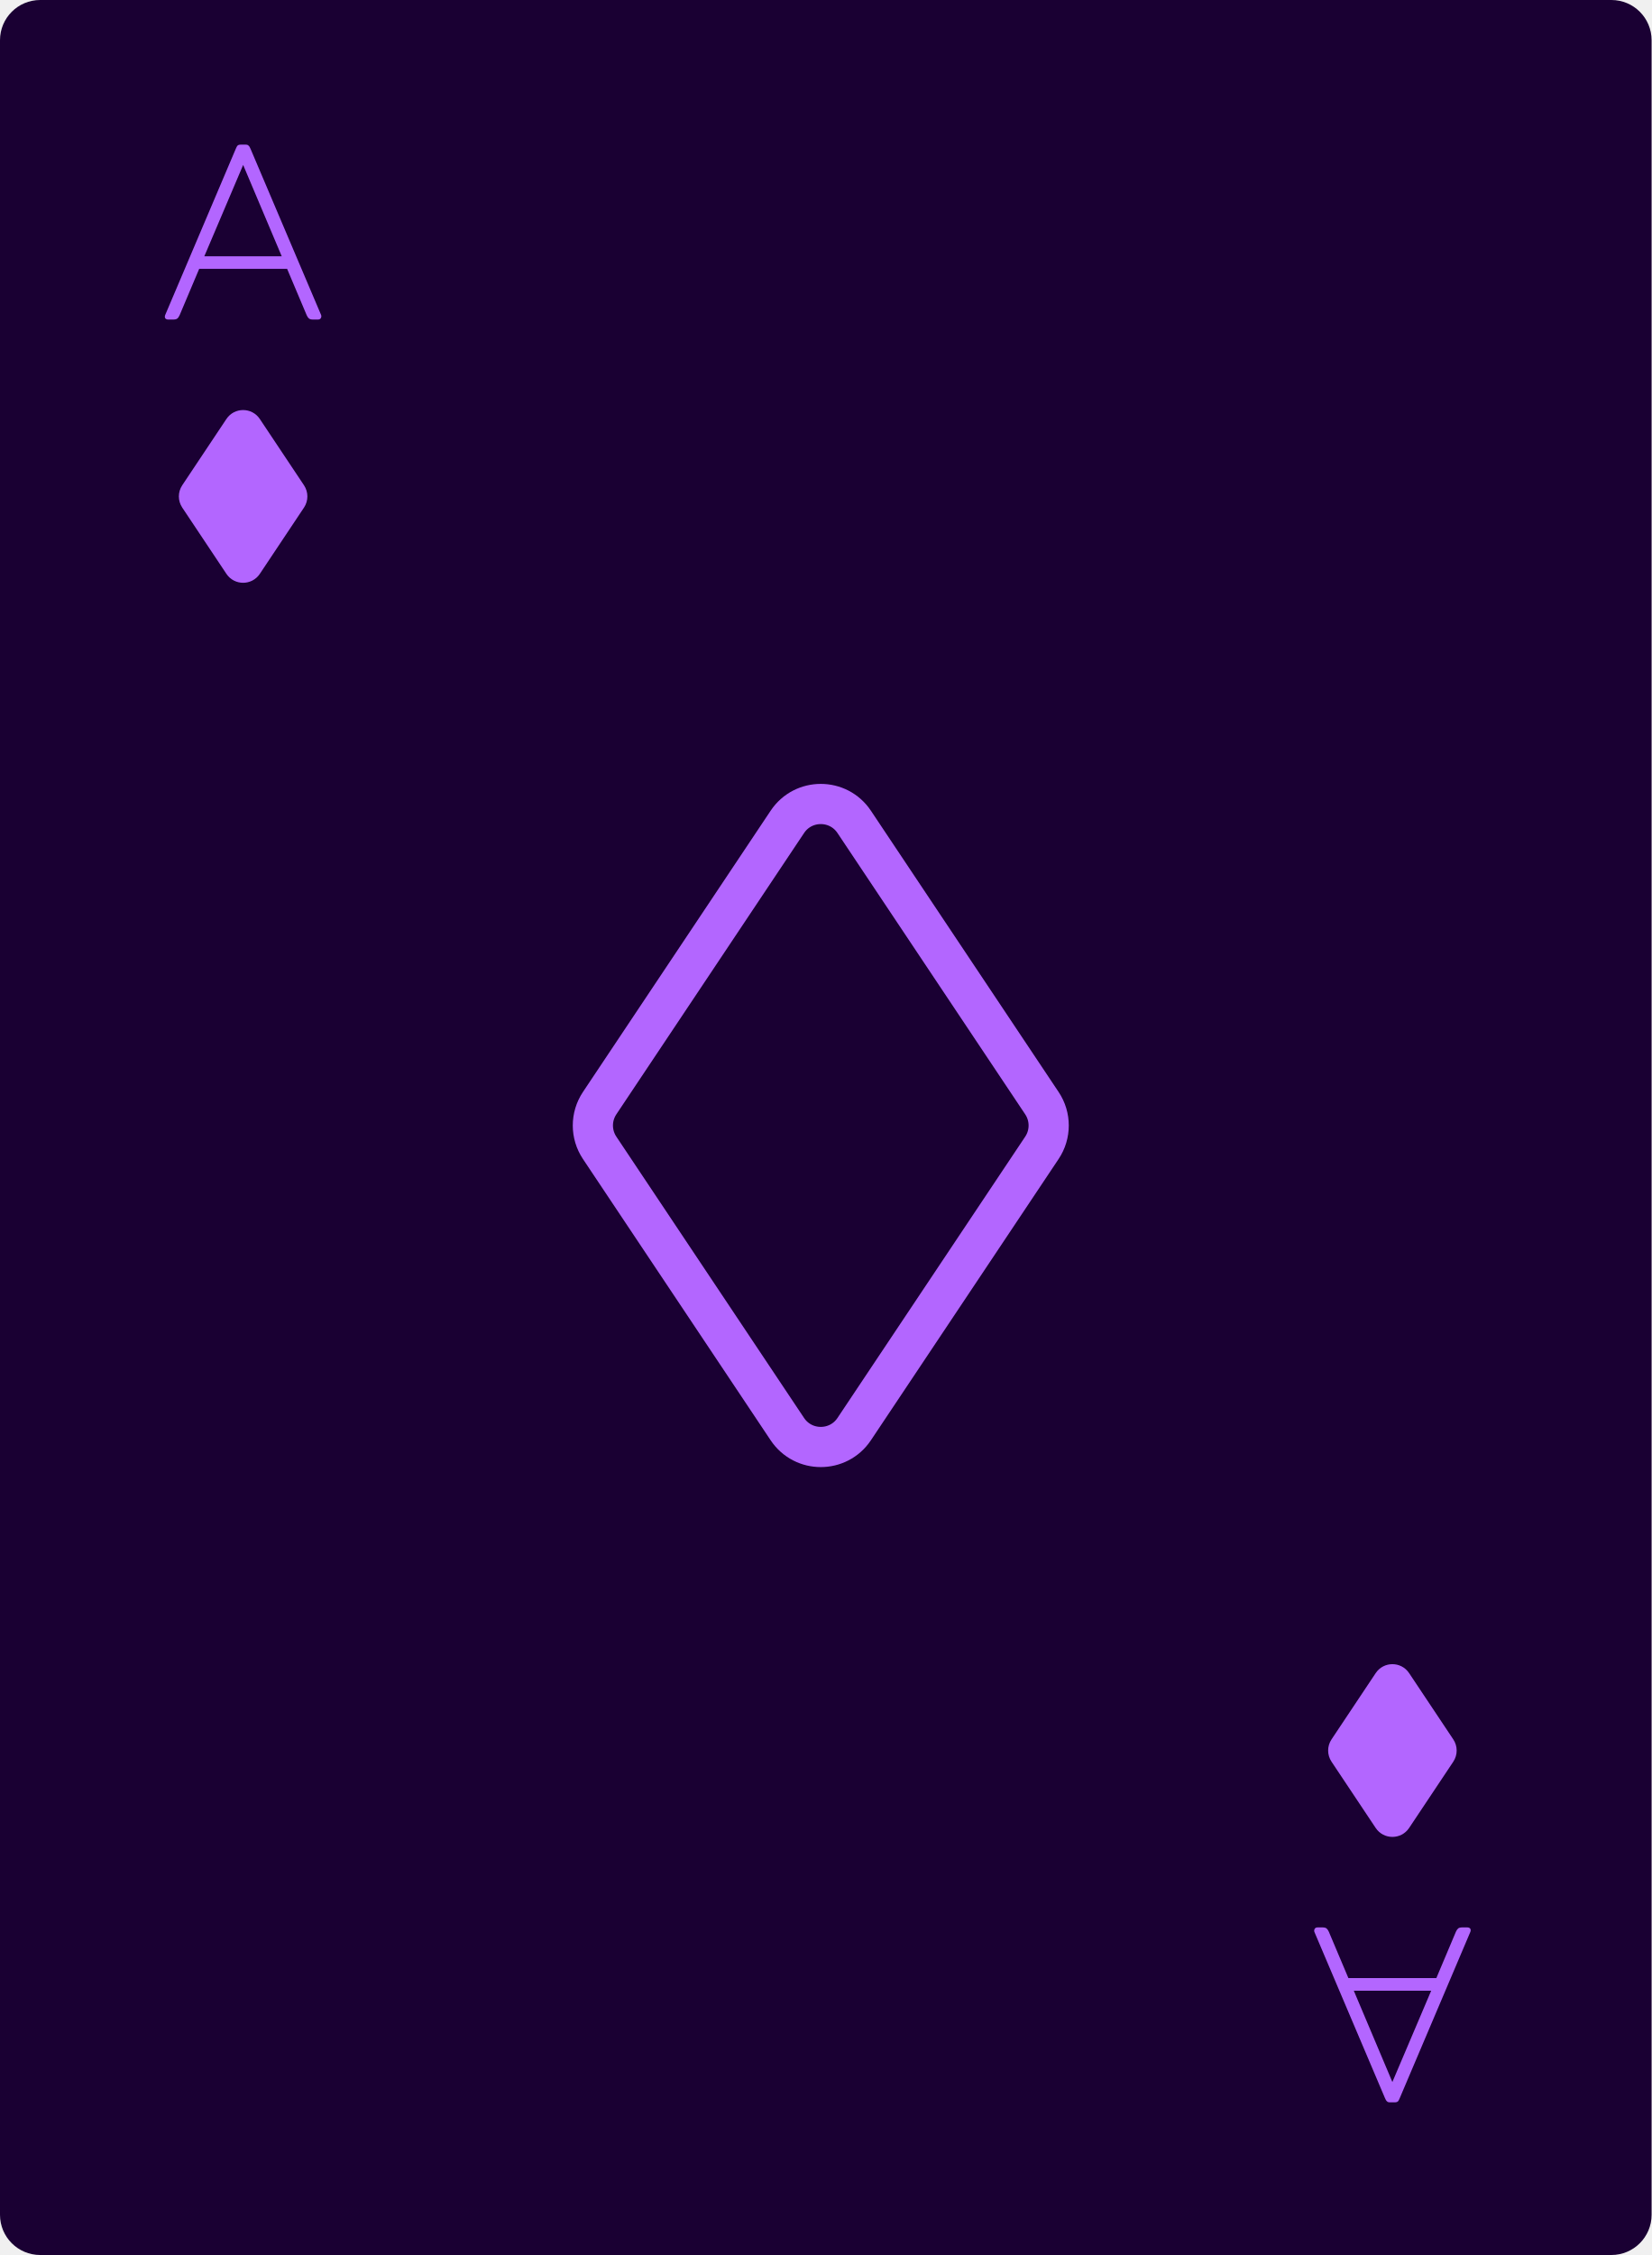
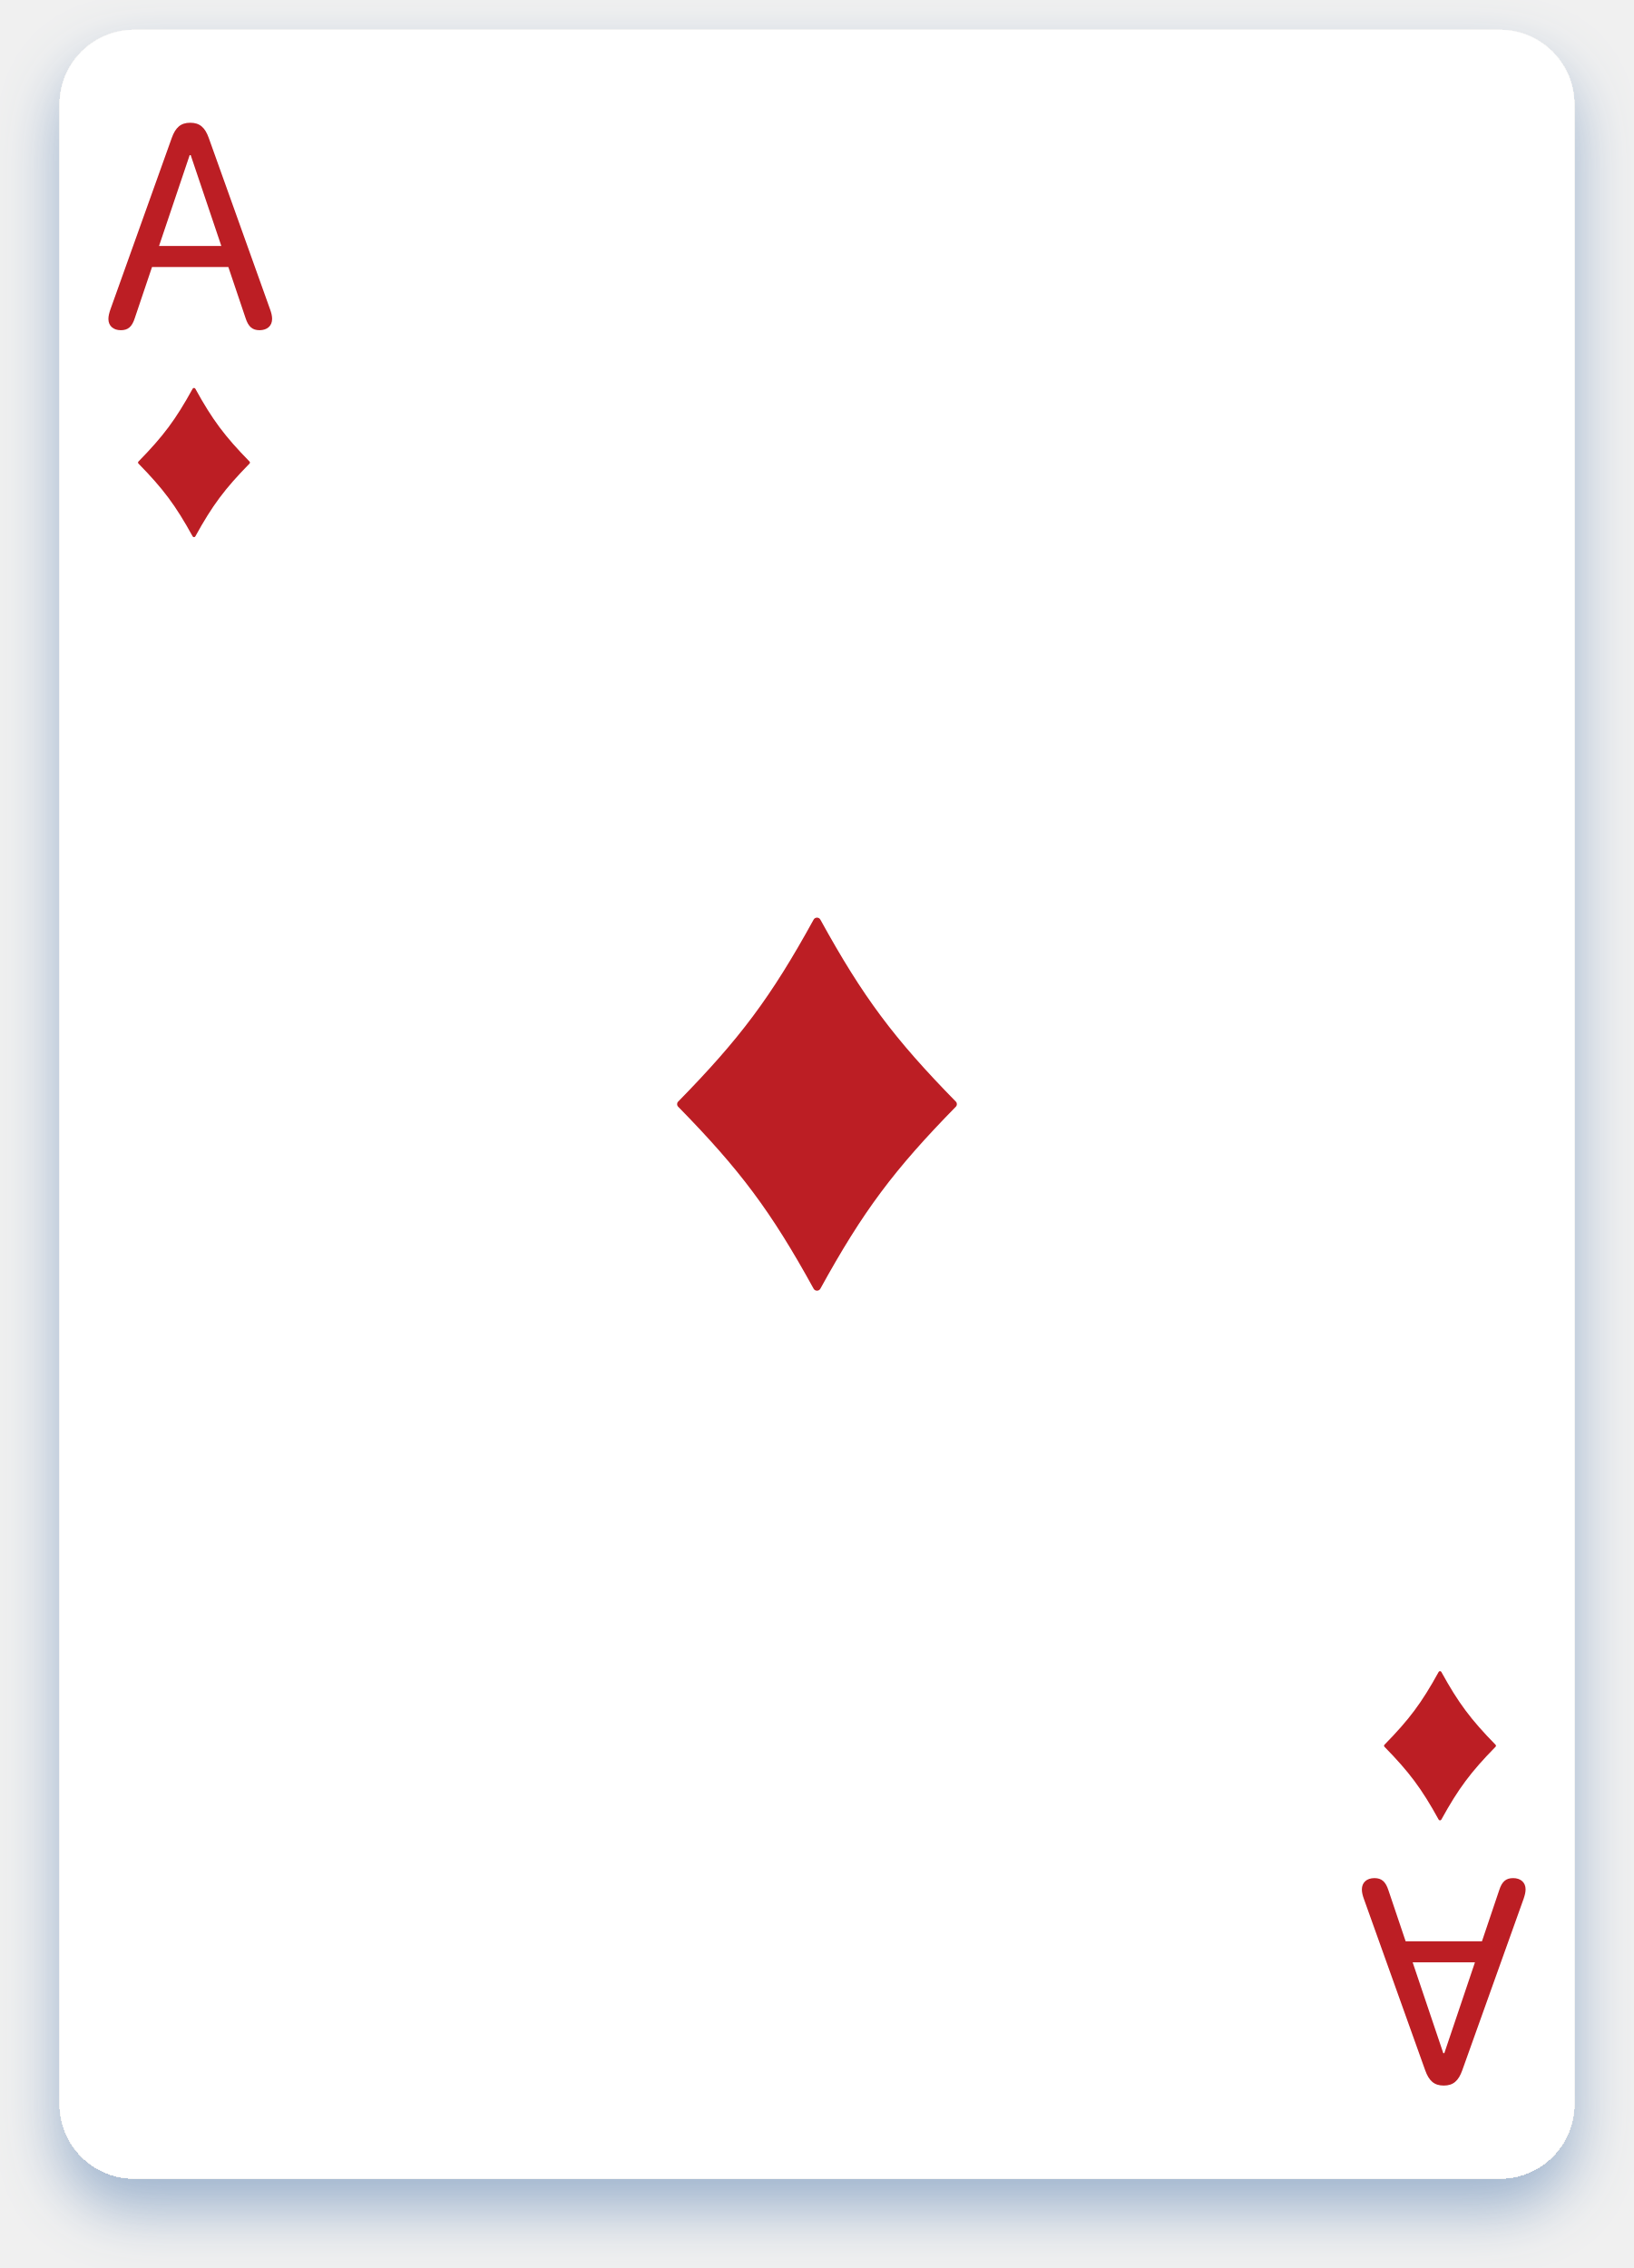
- <svg xmlns="http://www.w3.org/2000/svg" width="822" height="1122" viewBox="0 0 822 1122" fill="none">
-   <rect width="822" height="1122" rx="20" fill="#1A0033" />
-   <g clip-path="url(#clip0_4_29)">
-     <path d="M391.865 408.932C399.783 397.07 417.217 397.07 425.135 408.932L518.564 548.896C523.052 555.619 523.052 564.381 518.564 571.104L425.135 711.068C417.217 722.93 399.783 722.93 391.865 711.068L298.436 571.104C293.948 564.381 293.948 555.619 298.436 548.896L391.865 408.932Z" stroke="#B366FF" stroke-width="20" />
-     <path d="M83.769 159C83.087 159 82.575 158.787 82.234 158.36C81.978 157.848 81.978 157.293 82.234 156.696L117.306 74.136C117.647 73.283 117.946 72.728 118.202 72.472C118.543 72.131 119.098 71.96 119.866 71.96H122.17C122.938 71.96 123.45 72.131 123.706 72.472C124.047 72.728 124.388 73.283 124.73 74.136L159.802 156.696C159.887 156.867 159.93 157.123 159.93 157.464C159.93 157.891 159.759 158.275 159.418 158.616C159.162 158.872 158.778 159 158.266 159H155.834C154.895 159 154.212 158.829 153.786 158.488C153.359 158.147 152.975 157.592 152.634 156.824L142.906 133.784H99.129L89.401 156.824C89.06 157.592 88.676 158.147 88.249 158.488C87.823 158.829 87.14 159 86.201 159H83.769ZM140.218 127.512L121.018 82.072L101.69 127.512H140.218Z" fill="#B366FF" />
-     <path d="M112.679 208.481C116.638 202.543 125.362 202.543 129.321 208.481L151.302 241.453C153.541 244.812 153.541 249.188 151.302 252.547L129.321 285.519C125.362 291.457 116.638 291.457 112.679 285.519L90.698 252.547C88.459 249.188 88.459 244.812 90.698 241.453L112.679 208.481Z" fill="#B366FF" />
-     <path d="M730.23 959C730.913 959 731.425 959.213 731.766 959.64C732.022 960.152 732.022 960.707 731.766 961.304L696.694 1043.86C696.353 1044.72 696.054 1045.27 695.798 1045.53C695.457 1045.87 694.902 1046.04 694.134 1046.04H691.83C691.062 1046.04 690.55 1045.87 690.294 1045.53C689.953 1045.27 689.612 1044.72 689.27 1043.86L654.198 961.304C654.113 961.133 654.07 960.877 654.07 960.536C654.07 960.109 654.241 959.725 654.582 959.384C654.838 959.128 655.222 959 655.734 959H658.166C659.105 959 659.788 959.171 660.214 959.512C660.641 959.853 661.025 960.408 661.366 961.176L671.094 984.216H714.87L724.598 961.176C724.94 960.408 725.324 959.853 725.75 959.512C726.177 959.171 726.86 959 727.798 959H730.23ZM673.782 990.488L692.982 1035.93L712.31 990.488H673.782Z" fill="#B366FF" />
-     <path d="M701.321 909.519C697.362 915.457 688.638 915.457 684.679 909.519L662.698 876.547C660.459 873.188 660.459 868.812 662.698 865.453L684.679 832.481C688.638 826.543 697.362 826.543 701.321 832.481L723.302 865.453C725.541 868.812 725.541 873.188 723.302 876.547L701.321 909.519Z" fill="#B366FF" />
+ <svg xmlns="http://www.w3.org/2000/svg" width="219" height="304" viewBox="0 0 219 304" fill="none">
+   <g filter="url(#filter0_d_18_674)">
+     <g clip-path="url(#clip0_18_674)">
+       <rect x="8" y="4" width="203" height="288" rx="10" fill="white" />
+       <path d="M16.191 44.26C15.19 44.26 14.529 43.68 14.529 42.759C14.529 42.358 14.629 41.978 14.79 41.498L23.018 18.495C23.518 17.094 24.219 16.453 25.5 16.453C26.781 16.453 27.482 17.094 27.982 18.495L36.21 41.498C36.371 41.938 36.471 42.358 36.471 42.739C36.471 43.68 35.81 44.26 34.789 44.26C33.828 44.26 33.288 43.8 32.907 42.619L30.605 35.792H20.375L18.073 42.619C17.692 43.82 17.152 44.26 16.191 44.26ZM21.316 32.969H29.664L25.56 20.797H25.42L21.316 32.969Z" fill="#BC1E24" />
+       <path d="M26.18 52.104C26.104 51.965 25.896 51.965 25.82 52.104C23.526 56.272 21.872 58.478 18.555 61.865C18.482 61.94 18.482 62.06 18.555 62.135C21.872 65.522 23.526 67.728 25.82 71.896C25.896 72.035 26.104 72.035 26.18 71.896C28.474 67.728 30.128 65.522 33.445 62.135C33.518 62.06 33.518 61.94 33.445 61.865C30.128 58.478 28.474 56.272 26.18 52.104Z" fill="#BC1E24" />
+       <path d="M202.809 251.74C203.81 251.74 204.471 252.32 204.471 253.241C204.471 253.642 204.371 254.022 204.21 254.502L195.982 277.505C195.482 278.906 194.781 279.547 193.5 279.547C192.219 279.547 191.518 278.906 191.018 277.505L182.79 254.502C182.629 254.062 182.529 253.642 182.529 253.261C182.529 252.32 183.19 251.74 184.211 251.74C185.172 251.74 185.712 252.2 186.093 253.381L188.395 260.208L198.625 260.208L200.927 253.381C201.308 252.18 201.848 251.74 202.809 251.74ZM197.684 263.031L189.336 263.031L193.44 275.203L193.58 275.203L197.684 263.031Z" fill="#BC1E24" />
+       <path d="M192.82 243.896C192.896 244.035 193.104 244.035 193.18 243.896C195.474 239.728 197.128 237.522 200.445 234.135C200.518 234.06 200.518 233.94 200.445 233.865C197.128 230.478 195.474 228.272 193.18 224.104C193.104 223.965 192.896 223.965 192.82 224.104C190.526 228.272 188.872 230.478 185.555 233.865C185.482 233.94 185.482 234.06 185.555 234.135C188.872 237.522 190.526 239.728 192.82 243.896Z" fill="#BC1E24" />
+       <path d="M109.95 123.26C109.759 122.913 109.241 122.913 109.05 123.26C103.316 133.681 99.18 139.196 90.888 147.662C90.704 147.85 90.704 148.15 90.888 148.338C99.18 156.804 103.316 162.319 109.05 172.74C109.241 173.087 109.759 173.087 109.95 172.74C115.684 162.319 119.819 156.804 128.112 148.338C128.296 148.15 128.296 147.85 128.112 147.662C119.819 139.196 115.684 133.681 109.95 123.26Z" fill="#BC1E24" />
+     </g>
  </g>
  <defs>
-     <clipPath id="clip0_4_29">
-       <rect width="722" height="1022" fill="white" transform="translate(46 48)" />
+     <filter id="filter0_d_18_674" x="0" y="0" width="219" height="304" filterUnits="userSpaceOnUse" color-interpolation-filters="sRGB">
+       <feFlood flood-opacity="0" result="BackgroundImageFix" />
+       <feColorMatrix in="SourceAlpha" type="matrix" values="0 0 0 0 0 0 0 0 0 0 0 0 0 0 0 0 0 0 127 0" result="hardAlpha" />
+       <feOffset dy="4" />
+       <feGaussianBlur stdDeviation="4" />
+       <feComposite in2="hardAlpha" operator="out" />
+       <feColorMatrix type="matrix" values="0 0 0 0 0.615 0 0 0 0 0.701 0 0 0 0 0.806 0 0 0 1 0" />
+       <feBlend mode="normal" in2="BackgroundImageFix" result="effect1_dropShadow_18_674" />
+       <feBlend mode="normal" in="SourceGraphic" in2="effect1_dropShadow_18_674" result="shape" />
+     </filter>
+     <clipPath id="clip0_18_674">
+       <rect x="8" y="4" width="203" height="288" rx="10" fill="white" />
    </clipPath>
  </defs>
</svg>
